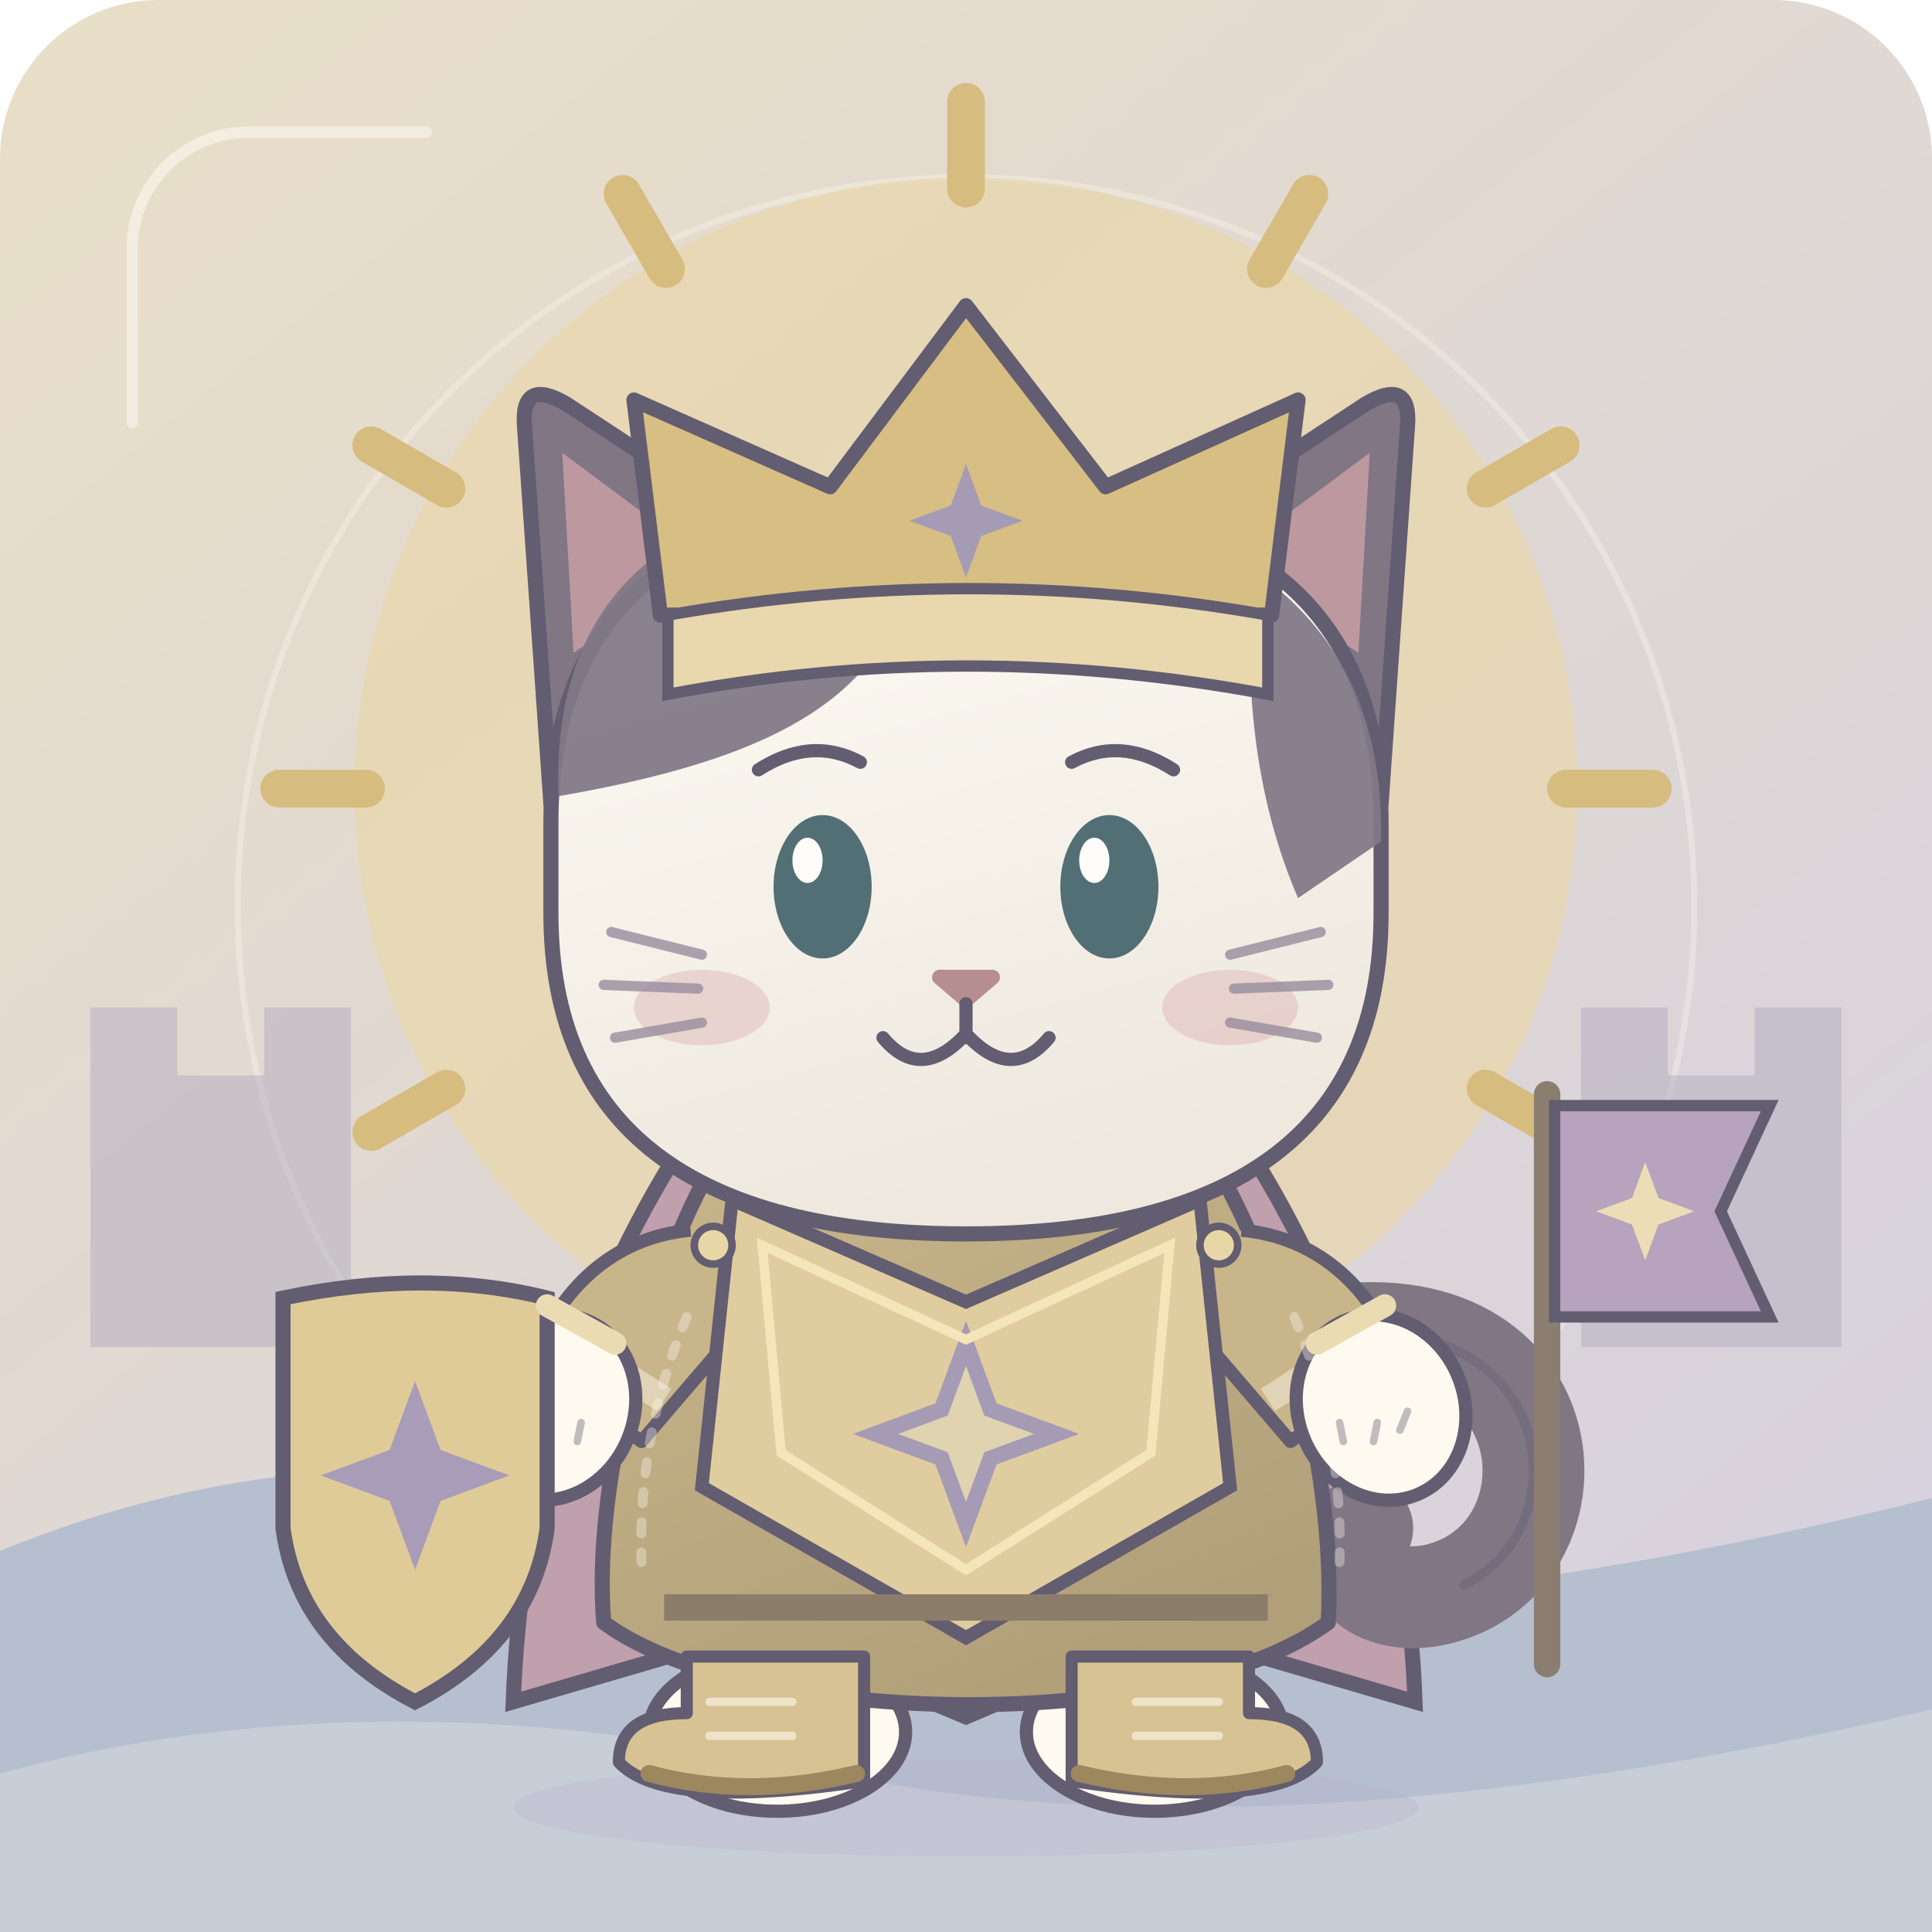
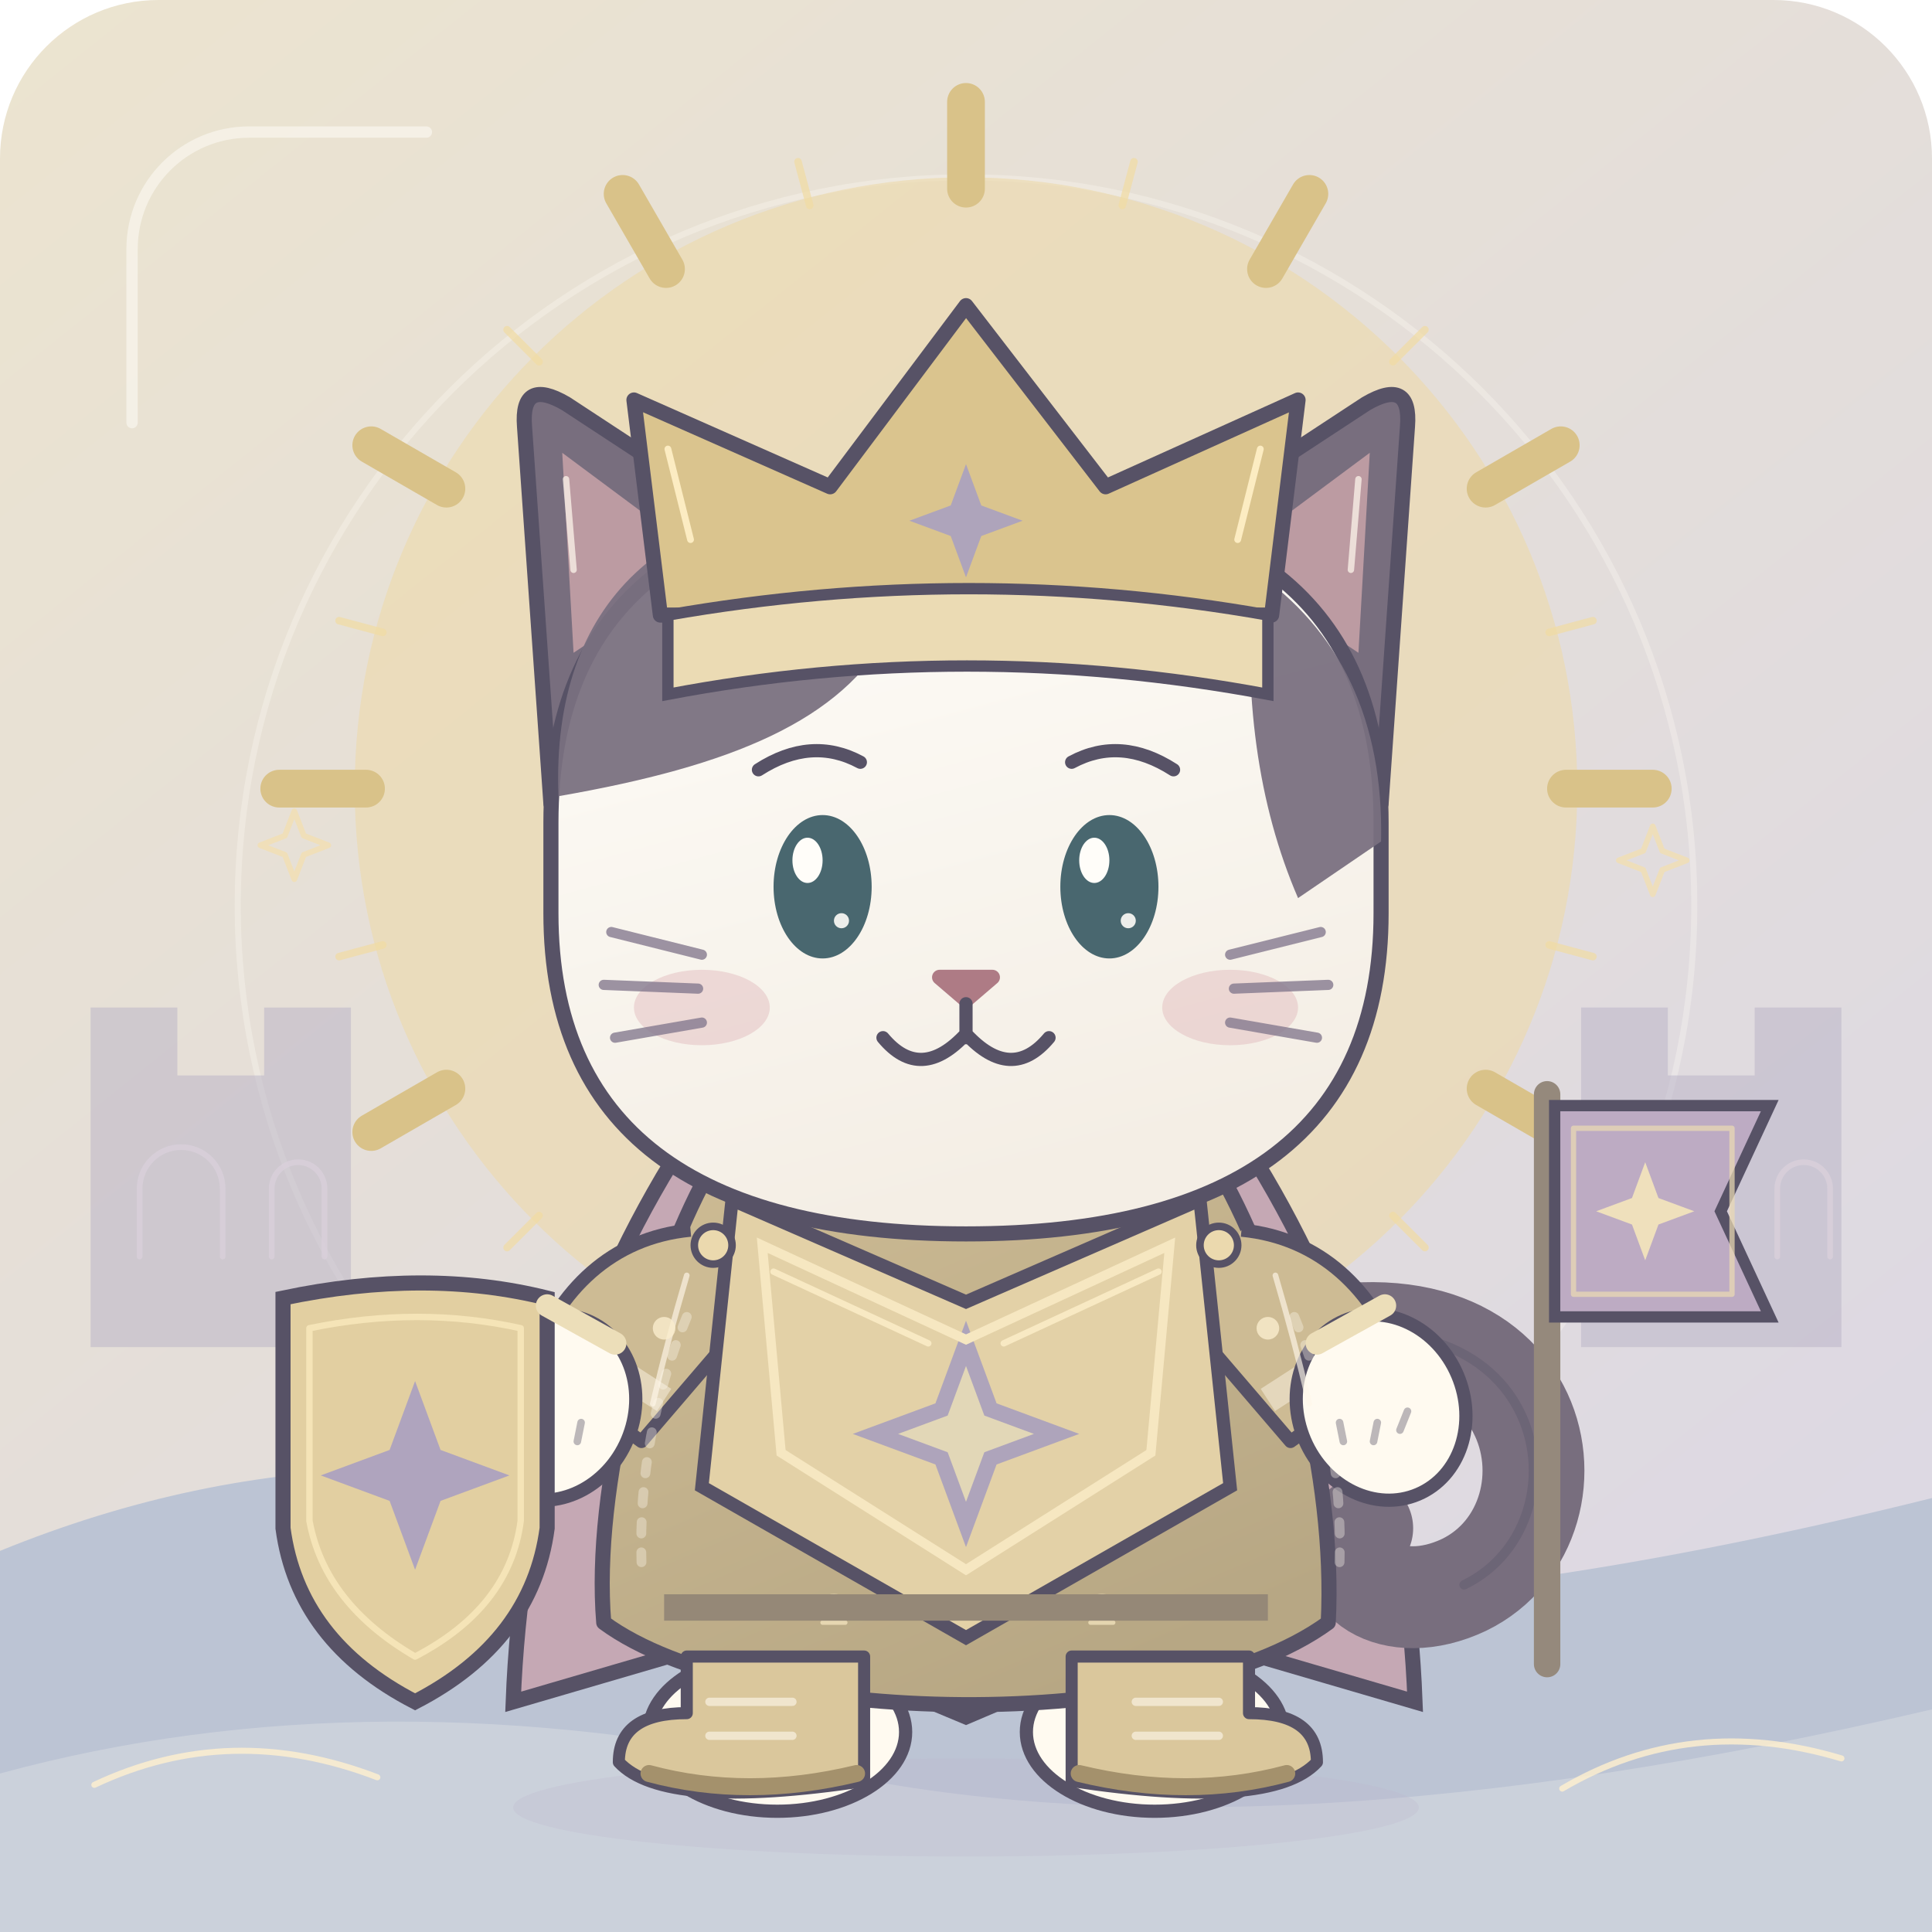
<svg xmlns="http://www.w3.org/2000/svg" width="512" height="512" viewBox="0 0 512 512" role="img" aria-labelledby="title">
  <defs>
    <linearGradient id="bg" x2=".8" y2="1">
-       <stop stop-color="#e9dfc7" />
-       <stop offset="1" stop-color="#d7d1df" />
+       <stop stop-color="#ece4cf" />
+       <stop offset="1" stop-color="#dcd8e4" />
    </linearGradient>
    <linearGradient id="fur" x2=".3" y2="1">
-       <stop stop-color="#fffdf7" />
-       <stop offset="1" stop-color="#eee8de" />
+       <stop stop-color="#fffefa" />
+       <stop offset="1" stop-color="#f4eee5" />
    </linearGradient>
    <linearGradient id="shine" x2="1" y2="1">
      <stop stop-color="#fff" stop-opacity=".7" />
      <stop offset="1" stop-color="#fff" stop-opacity="0" />
    </linearGradient>
  </defs>
  <rect width="512" height="512" rx="42" fill="url(#bg)" />
  <circle cx="256" cy="240" r="193" fill="none" stroke="#fffdf6" stroke-width="1.6" opacity=".3" />
-   <circle cx="256" cy="209" r="162" fill="#ead7a7" opacity=".65" />
-   <path d="M256 27v23" stroke="#d6bc7e" stroke-width="10" stroke-linecap="round" transform="rotate(0 256 209)" />
-   <path d="M256 27v23" stroke="#d6bc7e" stroke-width="10" stroke-linecap="round" transform="rotate(30 256 209)" />
-   <path d="M256 27v23" stroke="#d6bc7e" stroke-width="10" stroke-linecap="round" transform="rotate(60 256 209)" />
-   <path d="M256 27v23" stroke="#d6bc7e" stroke-width="10" stroke-linecap="round" transform="rotate(90 256 209)" />
-   <path d="M256 27v23" stroke="#d6bc7e" stroke-width="10" stroke-linecap="round" transform="rotate(120 256 209)" />
-   <path d="M256 27v23" stroke="#d6bc7e" stroke-width="10" stroke-linecap="round" transform="rotate(150 256 209)" />
-   <path d="M256 27v23" stroke="#d6bc7e" stroke-width="10" stroke-linecap="round" transform="rotate(180 256 209)" />
-   <path d="M256 27v23" stroke="#d6bc7e" stroke-width="10" stroke-linecap="round" transform="rotate(210 256 209)" />
-   <path d="M256 27v23" stroke="#d6bc7e" stroke-width="10" stroke-linecap="round" transform="rotate(240 256 209)" />
-   <path d="M256 27v23" stroke="#d6bc7e" stroke-width="10" stroke-linecap="round" transform="rotate(270 256 209)" />
-   <path d="M256 27v23" stroke="#d6bc7e" stroke-width="10" stroke-linecap="round" transform="rotate(300 256 209)" />
-   <path d="M256 27v23" stroke="#d6bc7e" stroke-width="10" stroke-linecap="round" transform="rotate(330 256 209)" />
-   <path d="M0 411Q103 369 207 408T512 397V512H0Z" fill="#b6bfd0" />
+   <circle cx="256" cy="209" r="162" fill="#ecdaae" opacity=".65" />
+   <path d="M256 27v23" stroke="#d9c289" stroke-width="10" stroke-linecap="round" transform="rotate(0 256 209)" />
+   <path d="M256 27v23" stroke="#d9c289" stroke-width="10" stroke-linecap="round" transform="rotate(30 256 209)" />
+   <path d="M256 27v23" stroke="#d9c289" stroke-width="10" stroke-linecap="round" transform="rotate(60 256 209)" />
+   <path d="M256 27v23" stroke="#d9c289" stroke-width="10" stroke-linecap="round" transform="rotate(90 256 209)" />
+   <path d="M256 27v23" stroke="#d9c289" stroke-width="10" stroke-linecap="round" transform="rotate(120 256 209)" />
+   <path d="M256 27v23" stroke="#d9c289" stroke-width="10" stroke-linecap="round" transform="rotate(150 256 209)" />
+   <path d="M256 27v23" stroke="#d9c289" stroke-width="10" stroke-linecap="round" transform="rotate(180 256 209)" />
+   <path d="M256 27v23" stroke="#d9c289" stroke-width="10" stroke-linecap="round" transform="rotate(210 256 209)" />
+   <path d="M256 27v23" stroke="#d9c289" stroke-width="10" stroke-linecap="round" transform="rotate(240 256 209)" />
+   <path d="M256 27v23" stroke="#d9c289" stroke-width="10" stroke-linecap="round" transform="rotate(270 256 209)" />
+   <path d="M256 27v23" stroke="#d9c289" stroke-width="10" stroke-linecap="round" transform="rotate(300 256 209)" />
+   <path d="M256 27v23" stroke="#d9c289" stroke-width="10" stroke-linecap="round" transform="rotate(330 256 209)" />
+   <path d="M0 411Q103 369 207 408T512 397V512H0Z" fill="#bcc4d4" />
  <path d="M0 470Q99 443 216 469T512 453V512H0Z" fill="#fffdf4" opacity=".23" />
-   <path d="M24 357v-90h23v18h23v-18h23v90m326 0v-90h23v18h23v-18h23v90" fill="#b1abc0" opacity=".5" />
-   <ellipse cx="256" cy="479" rx="120" ry="13" fill="#b6abc7" opacity=".25" />
+   <path d="M24 357v-90h23v18h23v-18h23v90m326 0v-90h23v18h23v-18h23v90" fill="#b8b2c5" opacity=".5" />
+   <g>
+     <path d="M37 333v-18a11 11 0 0 1 22 0v18m13 0v-18a7 7 0 0 1 14 0v18m350 0v-18a11 11 0 0 1 22 0v18m13 0v-18a7 7 0 0 1 14 0v18" fill="none" stroke="#d9d0db" stroke-width="1.5" opacity="0.8" stroke-linecap="round" stroke-linejoin="round" />
+     <path d="M25 473q36-17 75-2m314 3q34-20 74-8" fill="none" stroke="#fff0ce" stroke-width="1.6" opacity="0.8" stroke-linecap="round" stroke-linejoin="round" />
+     <path d="M256 37v12" fill="none" stroke="#f1dba3" stroke-width="2" opacity="0.7" stroke-linecap="round" stroke-linejoin="round" transform="rotate(15 256 209)" />
+     <path d="M256 37v12" fill="none" stroke="#f1dba3" stroke-width="2" opacity="0.7" stroke-linecap="round" stroke-linejoin="round" transform="rotate(45 256 209)" />
+     <path d="M256 37v12" fill="none" stroke="#f1dba3" stroke-width="2" opacity="0.7" stroke-linecap="round" stroke-linejoin="round" transform="rotate(75 256 209)" />
+     <path d="M256 37v12" fill="none" stroke="#f1dba3" stroke-width="2" opacity="0.7" stroke-linecap="round" stroke-linejoin="round" transform="rotate(105 256 209)" />
+     <path d="M256 37v12" fill="none" stroke="#f1dba3" stroke-width="2" opacity="0.7" stroke-linecap="round" stroke-linejoin="round" transform="rotate(135 256 209)" />
+     <path d="M256 37v12" fill="none" stroke="#f1dba3" stroke-width="2" opacity="0.7" stroke-linecap="round" stroke-linejoin="round" transform="rotate(165 256 209)" />
+     <path d="M256 37v12" fill="none" stroke="#f1dba3" stroke-width="2" opacity="0.7" stroke-linecap="round" stroke-linejoin="round" transform="rotate(195 256 209)" />
+     <path d="M256 37v12" fill="none" stroke="#f1dba3" stroke-width="2" opacity="0.7" stroke-linecap="round" stroke-linejoin="round" transform="rotate(225 256 209)" />
+     <path d="M256 37v12" fill="none" stroke="#f1dba3" stroke-width="2" opacity="0.7" stroke-linecap="round" stroke-linejoin="round" transform="rotate(255 256 209)" />
+     <path d="M256 37v12" fill="none" stroke="#f1dba3" stroke-width="2" opacity="0.7" stroke-linecap="round" stroke-linejoin="round" transform="rotate(285 256 209)" />
+     <path d="M256 37v12" fill="none" stroke="#f1dba3" stroke-width="2" opacity="0.7" stroke-linecap="round" stroke-linejoin="round" transform="rotate(315 256 209)" />
+     <path d="M256 37v12" fill="none" stroke="#f1dba3" stroke-width="2" opacity="0.7" stroke-linecap="round" stroke-linejoin="round" transform="rotate(345 256 209)" />
+     <path d="M78 215l2.52 6.48 6.48 2.52-6.48 2.52-2.52 6.48-2.52-6.48-6.48-2.52 6.48-2.52Z" fill="none" stroke="#f3dfaf" stroke-width="1.5" opacity="0.75" stroke-linecap="round" stroke-linejoin="round" />
+     <path d="M438 219l2.52 6.48 6.48 2.52-6.48 2.52-2.52 6.48-2.52-6.48-6.48-2.52 6.48-2.52Z" fill="none" stroke="#f3dfaf" stroke-width="1.5" opacity="0.75" stroke-linecap="round" stroke-linejoin="round" />
+   </g>
+   <ellipse cx="256" cy="479" rx="120" ry="13" fill="#bcb2cc" opacity=".25" />
  <defs>
    <linearGradient id="coat" x2=".6" y2="1">
-       <stop stop-color="#c8b58a" />
-       <stop offset="1" stop-color="#b09f79" />
+       <stop stop-color="#cdbb94" />
+       <stop offset="1" stop-color="#b7a784" />
    </linearGradient>
  </defs>
-   <path d="M178 308q-39 64-42 143l65-19 55 23 54-23 65 19q-3-79-42-143Z" fill="#c0a0ad" stroke="#625d70" stroke-width="4" />
-   <path d="M332 359c78-26 91 44 56 61-19 9-35-2-27-15" fill="none" stroke="#807684" stroke-width="27" stroke-linecap="round" />
-   <path d="M332 359c78-26 91 44 56 61" fill="none" stroke="#625d70" stroke-width="2.5" stroke-linecap="round" opacity=".35" />
-   <ellipse cx="206" cy="459" rx="34" ry="21" fill="#fffaf0" stroke="#625d70" stroke-width="3.5" />
-   <ellipse cx="306" cy="459" rx="34" ry="21" fill="#fffaf0" stroke="#625d70" stroke-width="3.5" />
-   <path d="M186 314c-15 29-29 80-26 116 38 28 151 30 192 0 2-39-11-86-27-116Z" fill="url(#coat)" stroke="#625d70" stroke-width="4" stroke-linejoin="round" />
-   <path d="M183 326c-21 2-35 16-42 35l29 21 30-35m129-21c21 2 35 16 42 35l-29 21-30-35" fill="#c8b58a" stroke="#625d70" stroke-width="3.5" stroke-linejoin="round" />
-   <path d="m145 351 31 20m160 0 31-20" stroke="#fff8ec" stroke-width="7" opacity=".45" />
-   <ellipse cx="146" cy="373" rx="22" ry="25" transform="rotate(23 146 373)" fill="#fffaf0" stroke="#625d70" stroke-width="3.5" />
-   <ellipse cx="366" cy="373" rx="22" ry="25" transform="rotate(-23 366 373)" fill="#fffaf0" stroke="#625d70" stroke-width="3.5" />
-   <path d="m135 374 2 5m7-2 1 5m9-5-1 5m202-5 1 5m9-5-1 5m9-8-2 5M193 460h24m79 0h23" stroke="#625d70" stroke-width="2" opacity=".4" stroke-linecap="round" />
+   <path d="M178 308q-39 64-42 143l65-19 55 23 54-23 65 19q-3-79-42-143Z" fill="#c5a8b4" stroke="#575266" stroke-width="4" />
+   <path d="M332 359c78-26 91 44 56 61-19 9-35-2-27-15" fill="none" stroke="#786e7e" stroke-width="27" stroke-linecap="round" />
+   <path d="M332 359c78-26 91 44 56 61" fill="none" stroke="#575266" stroke-width="2.5" stroke-linecap="round" opacity=".35" />
+   <ellipse cx="206" cy="459" rx="34" ry="21" fill="#fffaf0" stroke="#575266" stroke-width="3.5" />
+   <ellipse cx="306" cy="459" rx="34" ry="21" fill="#fffaf0" stroke="#575266" stroke-width="3.5" />
+   <path d="M186 314c-15 29-29 80-26 116 38 28 151 30 192 0 2-39-11-86-27-116Z" fill="url(#coat)" stroke="#575266" stroke-width="4" stroke-linejoin="round" />
+   <defs>
+     <clipPath id="fabric-panel">
+       <path d="M186 314c-15 29-29 80-26 116 38 28 151 30 192 0 2-39-11-86-27-116Z" />
+     </clipPath>
+   </defs>
+   <g clip-path="url(#fabric-panel)">
+     <path d="M193 353q6-6 12 0m-9 4h6" fill="none" stroke="#fff0c9" stroke-width="1.2" opacity="0.62" stroke-linecap="round" stroke-linejoin="round" />
+     <path d="M304 353q6-6 12 0m-9 4h6" fill="none" stroke="#fff0c9" stroke-width="1.2" opacity="0.62" stroke-linecap="round" stroke-linejoin="round" />
+     <path d="M205 395q6-6 12 0m-9 4h6" fill="none" stroke="#fff0c9" stroke-width="1.2" opacity="0.62" stroke-linecap="round" stroke-linejoin="round" />
+     <path d="M296 395q6-6 12 0m-9 4h6" fill="none" stroke="#fff0c9" stroke-width="1.2" opacity="0.62" stroke-linecap="round" stroke-linejoin="round" />
+     <path d="M215 426q6-6 12 0m-9 4h6" fill="none" stroke="#fff0c9" stroke-width="1.2" opacity="0.62" stroke-linecap="round" stroke-linejoin="round" />
+     <path d="M286 426q6-6 12 0m-9 4h6" fill="none" stroke="#fff0c9" stroke-width="1.2" opacity="0.62" stroke-linecap="round" stroke-linejoin="round" />
+   </g>
+   <path d="M183 326c-21 2-35 16-42 35l29 21 30-35m129-21c21 2 35 16 42 35l-29 21-30-35" fill="#cdbb94" stroke="#575266" stroke-width="3.5" stroke-linejoin="round" />
+   <path d="m145 351 31 20m160 0 31-20" stroke="#fff9ee" stroke-width="7" opacity=".45" />
+   <ellipse cx="146" cy="373" rx="22" ry="25" transform="rotate(23 146 373)" fill="#fffaf0" stroke="#575266" stroke-width="3.5" />
+   <ellipse cx="366" cy="373" rx="22" ry="25" transform="rotate(-23 366 373)" fill="#fffaf0" stroke="#575266" stroke-width="3.5" />
+   <path d="m135 374 2 5m7-2 1 5m9-5-1 5m202-5 1 5m9-5-1 5m9-8-2 5M193 460h24m79 0h23" stroke="#575266" stroke-width="2" opacity=".4" stroke-linecap="round" />
  <path d="M182 349q-13 31-12 65m173-65q13 31 12 65" fill="none" stroke="#fffaf0" stroke-width="2.6" opacity=".35" stroke-dasharray="3 5" stroke-linecap="round" />
-   <path d="m194 318 62 27 62-27 8 76-70 40-70-40Z" fill="#e0cd9f" stroke="#625d70" stroke-width="3.5" />
-   <path d="M256 350l8.1 21.9 21.9 8.1-21.9 8.1-8.1 21.9-8.1-21.9-21.9-8.1 21.9-8.1Z" fill="#a69bb5" opacity="1" />
-   <path d="M176 426h160" stroke="#8b7d6a" stroke-width="7" />
-   <path d="M146 213 139 113q-1-13 11-6l64 42Z" fill="#807684" stroke="#625d70" stroke-width="4" stroke-linejoin="round" />
-   <path d="m298 149 64-42q12-7 11 6l-7 100Z" fill="#807684" stroke="#625d70" stroke-width="4" stroke-linejoin="round" />
-   <path d="m152 173-3-53 39 29Z" fill="#d9a9ac" opacity=".68" />
-   <path d="m324 149 39-29-3 53Z" fill="#d9a9ac" opacity=".68" />
-   <path d="M146 218c0-58 36-87 110-87s110 29 110 87v24c0 57-38 85-110 85s-110-28-110-85Z" fill="url(#fur)" stroke="#625d70" stroke-width="4" />
-   <path d="M148 211c-2-52 29-79 81-79l7 35c-13 24-42 36-88 44Z" fill="#827987" opacity=".94" />
-   <path d="M332 151q35 24 34 72l-22 15q-16-37-12-87Z" fill="#827987" opacity=".94" />
-   <path d="M201 204q14-9 27-2m56 0q13-7 27 2" fill="none" stroke="#625d70" stroke-width="3.5" stroke-linecap="round" />
-   <ellipse cx="218" cy="235" rx="13" ry="19" fill="#536f76" />
-   <ellipse cx="294" cy="235" rx="13" ry="19" fill="#536f76" />
+   <path d="m194 318 62 27 62-27 8 76-70 40-70-40Z" fill="#e3d1a7" stroke="#575266" stroke-width="3.5" />
+   <path d="M256 350l8.1 21.9 21.9 8.1-21.9 8.1-8.1 21.9-8.1-21.9-21.9-8.1 21.9-8.1Z" fill="#aea4bb" opacity="1" />
+   <path d="M176 426h160" stroke="#958877" stroke-width="7" />
+   <path d="M146 213 139 113q-1-13 11-6l64 42Z" fill="#786e7e" stroke="#575266" stroke-width="4" stroke-linejoin="round" />
+   <path d="m298 149 64-42q12-7 11 6l-7 100Z" fill="#786e7e" stroke="#575266" stroke-width="4" stroke-linejoin="round" />
+   <path d="m152 173-3-53 39 29Z" fill="#dcb0b3" opacity=".68" />
+   <path d="m324 149 39-29-3 53Z" fill="#dcb0b3" opacity=".68" />
+   <path d="M146 218c0-58 36-87 110-87s110 29 110 87v24c0 57-38 85-110 85s-110-28-110-85Z" fill="url(#fur)" stroke="#575266" stroke-width="4" />
+   <path d="M148 211c-2-52 29-79 81-79l7 35c-13 24-42 36-88 44Z" fill="#797080" opacity=".94" />
+   <path d="M332 151q35 24 34 72l-22 15q-16-37-12-87Z" fill="#797080" opacity=".94" />
+   <path d="M201 204q14-9 27-2m56 0q13-7 27 2" fill="none" stroke="#575266" stroke-width="3.5" stroke-linecap="round" />
+   <ellipse cx="218" cy="235" rx="13" ry="19" fill="#49676f" />
+   <ellipse cx="294" cy="235" rx="13" ry="19" fill="#49676f" />
  <ellipse cx="214" cy="228" rx="4" ry="6" fill="#fffdf9" />
  <ellipse cx="290" cy="228" rx="4" ry="6" fill="#fffdf9" />
-   <ellipse cx="186" cy="267" rx="18" ry="10" fill="#d9a9ac" opacity=".4" />
-   <ellipse cx="326" cy="267" rx="18" ry="10" fill="#d9a9ac" opacity=".4" />
-   <path d="m249 259 7 6 7-6Z" fill="#b68d91" stroke="#b68d91" stroke-width="4" stroke-linejoin="round" />
-   <path d="M256 266v9m0-1q-12 13-22 1m22-1q12 13 22 1" fill="none" stroke="#625d70" stroke-width="3.5" stroke-linecap="round" />
-   <path d="m162 247 24 6m-26 8 25 1m-22 13 23-4m164-24-24 6m26 8-25 1m22 13-23-4" stroke="#978c9e" stroke-width="2.7" stroke-linecap="round" opacity=".8" />
-   <path d="m175 163-7-57 52 23 36-48 37 48 51-23-7 57Z" fill="#d7be83" stroke="#625d70" stroke-width="4" stroke-linejoin="round" />
-   <path d="M177 163q80-14 159 0v21q-80-15-159 0Z" fill="#e9d8ad" stroke="#625d70" stroke-width="3" />
-   <path d="M256 123l4.05 10.95 10.95 4.05-10.95 4.05-4.05 10.95-4.05-10.95-10.95-4.05 10.95-4.05Z" fill="#a69bb5" opacity="1" />
-   <path d="M75 344q38-8 70 0v61q-4 30-35 46-31-16-35-46Z" fill="#dfcb98" stroke="#625d70" stroke-width="4" />
-   <path d="M110 366l6.75 18.25 18.25 6.75-18.25 6.75-6.75 18.25-6.75-18.25-18.25-6.75 18.25-6.75Z" fill="#a89cb8" opacity="1" />
-   <path d="M410 290v151" stroke="#8b7e70" stroke-width="7" stroke-linecap="round" />
-   <path d="M412 293h57l-13 28 13 28h-57Z" fill="#b7a3bd" stroke="#625d70" stroke-width="3" />
-   <path d="M436 308l3.51 9.49 9.49 3.51-9.49 3.51-3.51 9.49-3.51-9.49-9.49-3.51 9.49-3.51Z" fill="#edddb6" opacity="1" />
-   <path d="M182 439v15q-18 0-18 13 12 13 65 5v-33Zm102 0v33q53 8 65-5 0-13-18-13v-15Z" fill="#d7c293" stroke="#625d70" stroke-width="3.2" stroke-linejoin="round" />
-   <path d="M172 470q26 7 55 0m59 0q29 7 55 0" fill="none" stroke="#9c875e" stroke-width="4.5" stroke-linecap="round" />
-   <path d="M188 451h22m-22 9h22m91-9h22m-22 9h22" stroke="#f8f1df" stroke-width="2.2" opacity=".7" stroke-linecap="round" />
-   <path d="m202 330 54 25 54-25-5 55-49 31-49-31Z" fill="none" stroke="#f5e5bb" stroke-width="2.5" />
-   <path d="M256 362l4.86 13.14 13.14 4.86-13.14 4.86-4.86 13.14-4.86-13.14-13.14-4.86 13.14-4.86Z" fill="#dfd3b0" opacity="1" />
-   <path d="m145 346 18 10m186 0 18-10" stroke="#eadbb3" stroke-width="6" stroke-linecap="round" />
-   <circle cx="189" cy="330" r="5" fill="#e9d6a6" stroke="#625d70" stroke-width="2" />
-   <circle cx="323" cy="330" r="5" fill="#e9d6a6" stroke="#625d70" stroke-width="2" />
-   <path d="M35 112V66a31 31 0 0 1 31-31h47" fill="none" stroke="#fffdf7" stroke-width="3" opacity=".5" stroke-linecap="round" />
+   <ellipse cx="186" cy="267" rx="18" ry="10" fill="#dcb0b3" opacity=".4" />
+   <ellipse cx="326" cy="267" rx="18" ry="10" fill="#dcb0b3" opacity=".4" />
+   <path d="m249 259 7 6 7-6Z" fill="#ae7b85" stroke="#ae7b85" stroke-width="4" stroke-linejoin="round" />
+   <path d="M256 266v9m0-1q-12 13-22 1m22-1q12 13 22 1" fill="none" stroke="#575266" stroke-width="3.5" stroke-linecap="round" />
+   <path d="m162 247 24 6m-26 8 25 1m-22 13 23-4m164-24-24 6m26 8-25 1m22 13-23-4" stroke="#85798e" stroke-width="2.7" stroke-linecap="round" opacity=".8" />
+   <path d="m175 163-7-57 52 23 36-48 37 48 51-23-7 57Z" fill="#dac48e" stroke="#575266" stroke-width="4" stroke-linejoin="round" />
+   <path d="M177 163q80-14 159 0v21q-80-15-159 0Z" fill="#ebdbb4" stroke="#575266" stroke-width="3" />
+   <path d="M256 123l4.05 10.95 10.95 4.05-10.95 4.05-4.05 10.95-4.05-10.95-10.95-4.05 10.95-4.05Z" fill="#aea4bb" opacity="1" />
+   <path d="M75 344q38-8 70 0v61q-4 30-35 46-31-16-35-46Z" fill="#e2cfa1" stroke="#575266" stroke-width="4" />
+   <path d="M110 366l6.75 18.25 18.25 6.75-18.25 6.75-6.75 18.25-6.75-18.25-18.25-6.75 18.25-6.75Z" fill="#afa4be" opacity="1" />
+   <path d="M410 290v151" stroke="#95897c" stroke-width="7" stroke-linecap="round" />
+   <path d="M412 293h57l-13 28 13 28h-57Z" fill="#bdabc3" stroke="#575266" stroke-width="3" />
+   <path d="M436 308l3.51 9.49 9.49 3.51-9.49 3.51-3.51 9.49-3.51-9.49-9.49-3.51 9.49-3.51Z" fill="#efe0bc" opacity="1" />
+   <path d="M182 439v15q-18 0-18 13 12 13 65 5v-33Zm102 0v33q53 8 65-5 0-13-18-13v-15Z" fill="#dac79c" stroke="#575266" stroke-width="3.2" stroke-linejoin="round" />
+   <path d="M172 470q26 7 55 0m59 0q29 7 55 0" fill="none" stroke="#a4916c" stroke-width="4.5" stroke-linecap="round" />
+   <path d="M188 451h22m-22 9h22m91-9h22m-22 9h22" stroke="#f9f2e2" stroke-width="2.2" opacity=".7" stroke-linecap="round" />
+   <path d="m202 330 54 25 54-25-5 55-49 31-49-31Z" fill="none" stroke="#f6e7c1" stroke-width="2.5" />
+   <path d="M256 362l4.86 13.14 13.14 4.86-13.14 4.86-4.86 13.14-4.86-13.14-13.14-4.86 13.14-4.86Z" fill="#e2d7b7" opacity="1" />
+   <path d="m145 346 18 10m186 0 18-10" stroke="#ecdeb9" stroke-width="6" stroke-linecap="round" />
+   <circle cx="189" cy="330" r="5" fill="#ebd9ae" stroke="#575266" stroke-width="2" />
+   <circle cx="323" cy="330" r="5" fill="#ebd9ae" stroke="#575266" stroke-width="2" />
+   <g>
+     <path d="m150 127 2 24m208-24-2 24" fill="none" stroke="#fff8ed" stroke-width="1.7" opacity="0.72" stroke-linecap="round" stroke-linejoin="round" />
+     <circle cx="223" cy="244" r="2" fill="#fffdf8" opacity="0.9" />
+     <circle cx="299" cy="244" r="2" fill="#fffdf8" opacity="0.9" />
+     <path d="M182 338q-5 17-9 34m165-34q5 17 9 34" fill="none" stroke="#fff8ea" stroke-width="1.5" opacity="0.65" stroke-linecap="round" stroke-linejoin="round" />
+   </g>
+   <g>
+     <path d="M82 352q29-6 56 0v51q-3 23-28 36-24-14-28-36Z" fill="none" stroke="#f6e6b9" stroke-width="1.7" opacity="0.92" stroke-linecap="round" stroke-linejoin="round" />
+     <path d="M417 299h42v44h-42Z" fill="none" stroke="#eadab3" stroke-width="1.4" opacity="0.72" stroke-linecap="round" stroke-linejoin="round" />
+     <path d="m177 119 6 24m151-24-6 24" fill="none" stroke="#fff0c7" stroke-width="1.8" opacity="0.92" stroke-linecap="round" stroke-linejoin="round" />
+     <path d="m205 337 41 19m61-19-41 19" fill="none" stroke="#fff1cc" stroke-width="1.7" opacity="0.75" stroke-linecap="round" stroke-linejoin="round" />
+     <circle cx="176" cy="352" r="3" fill="#faedcd" opacity="0.8" />
+     <circle cx="336" cy="352" r="3" fill="#faedcd" opacity="0.8" />
+   </g>
+   <path d="M35 112V66a31 31 0 0 1 31-31h47" fill="none" stroke="#fffefa" stroke-width="3" opacity=".5" stroke-linecap="round" />
</svg>
